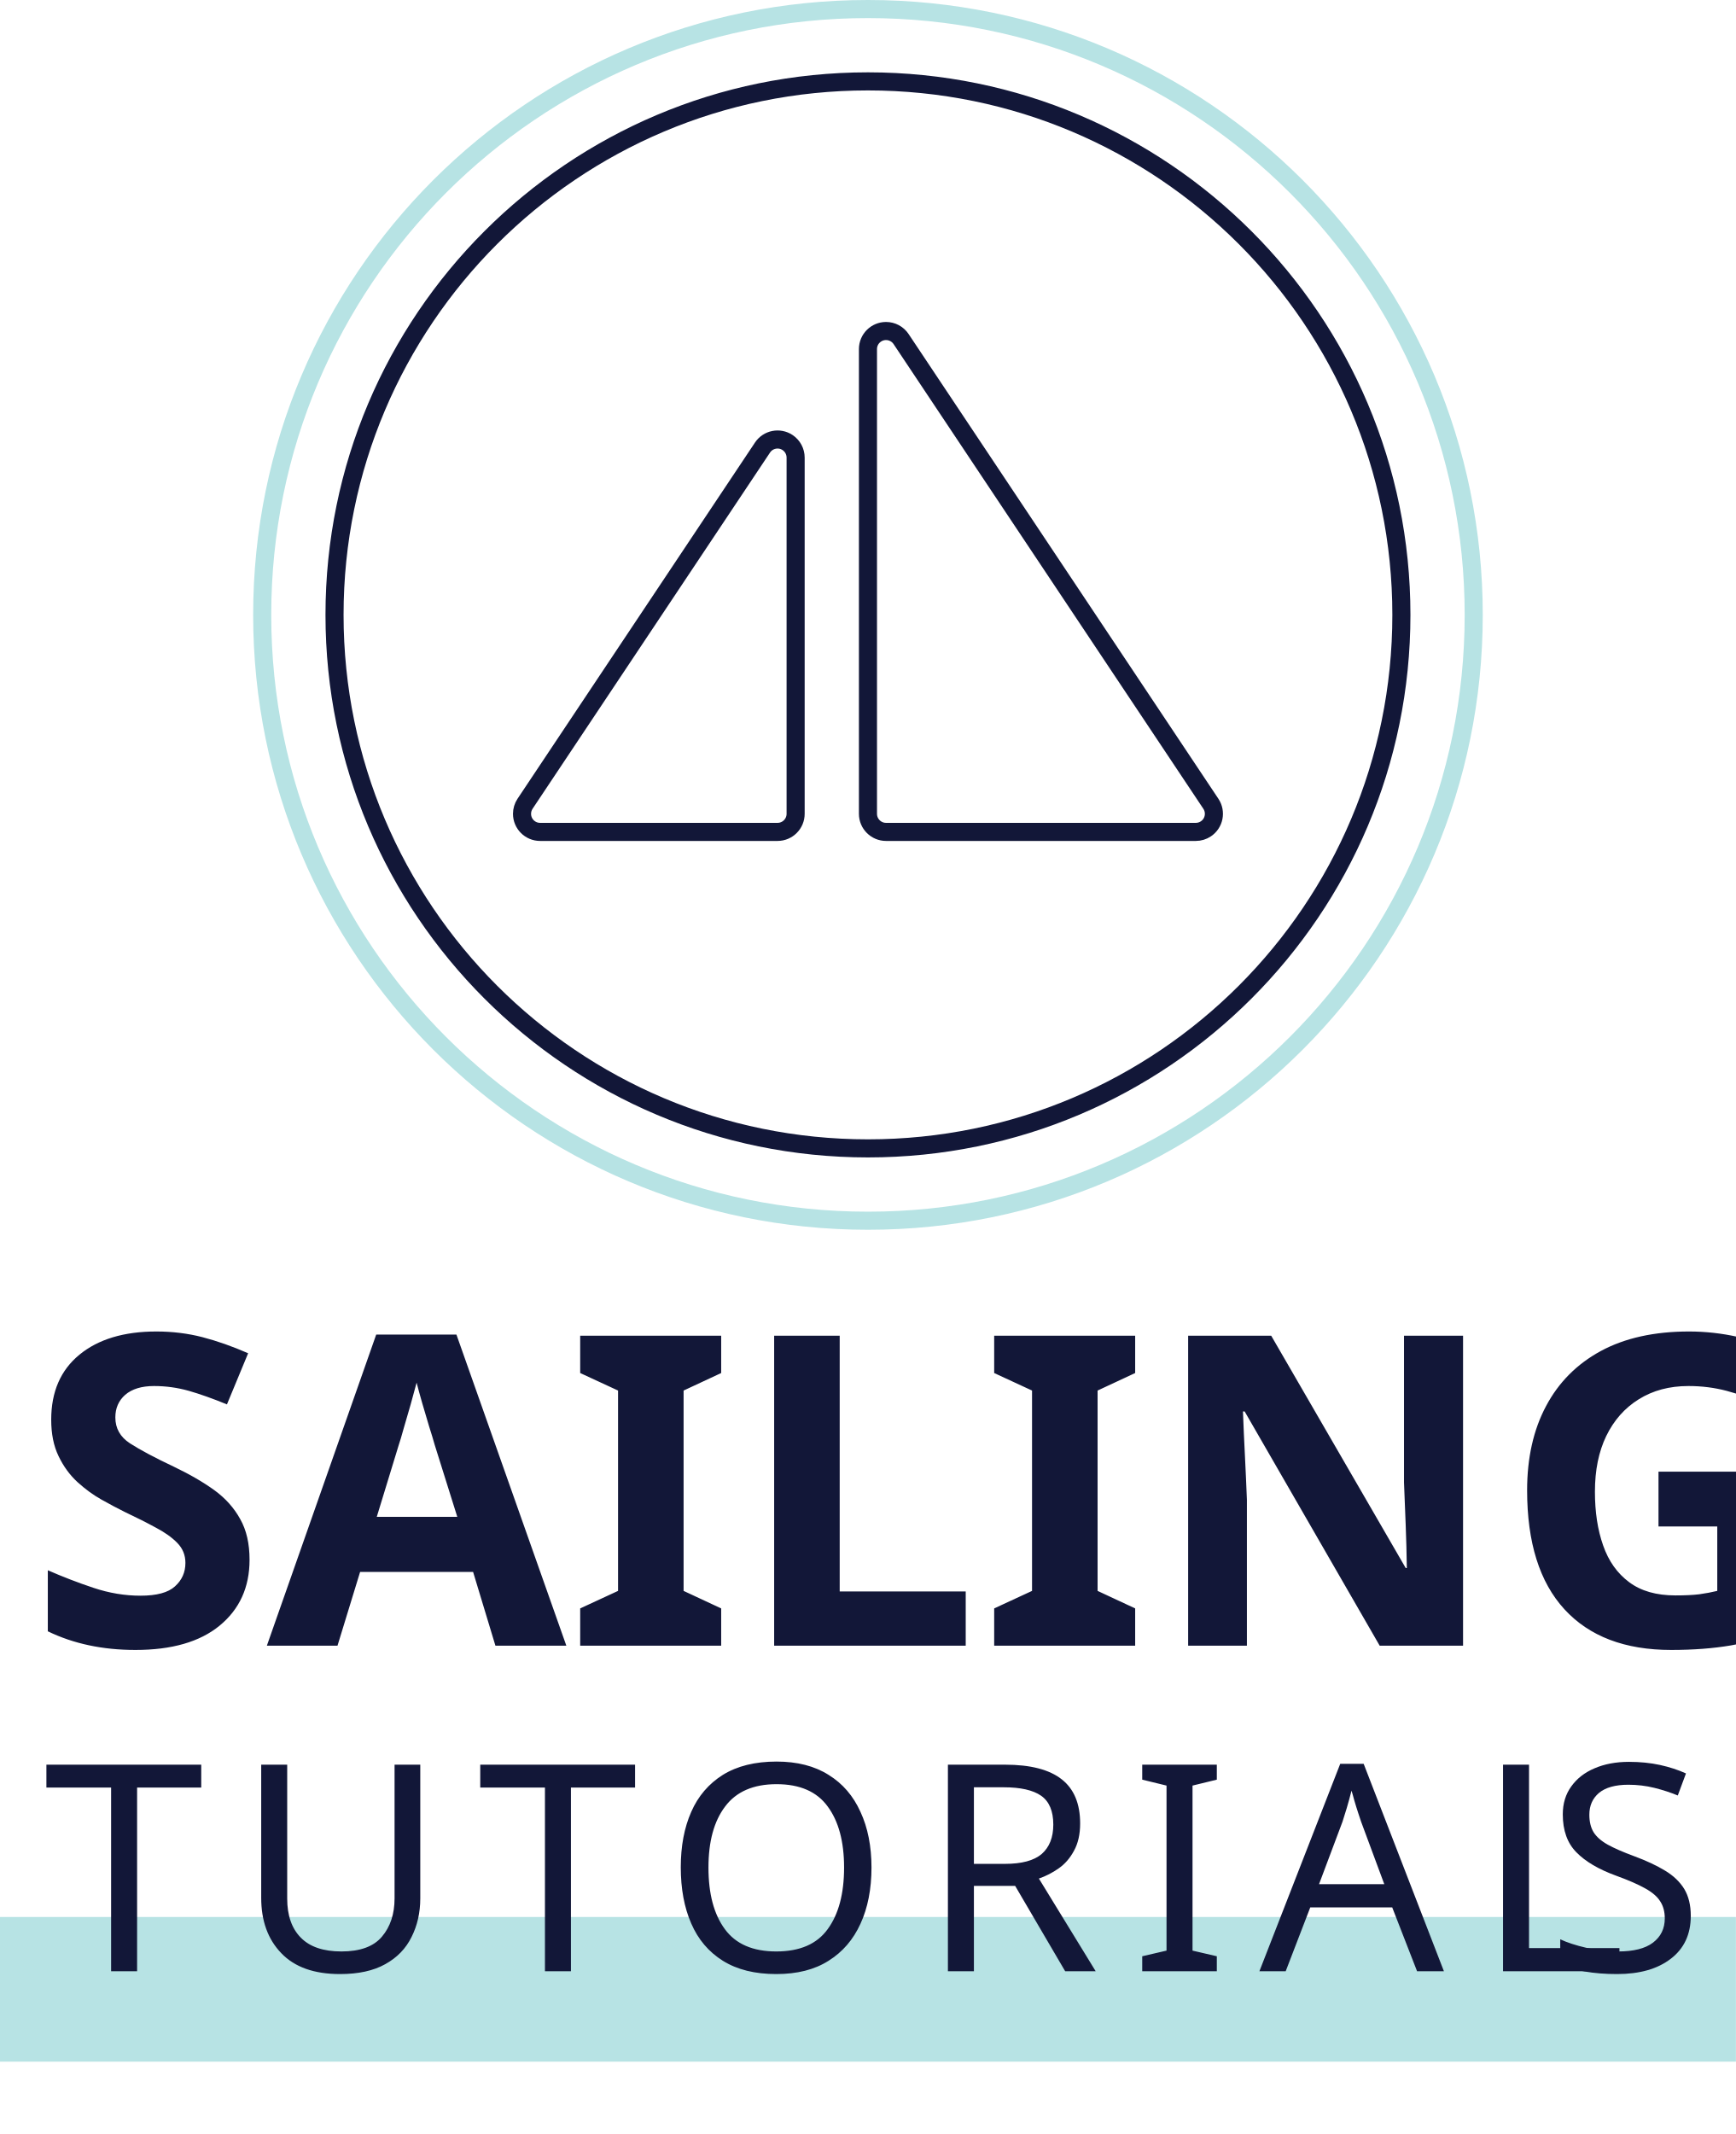
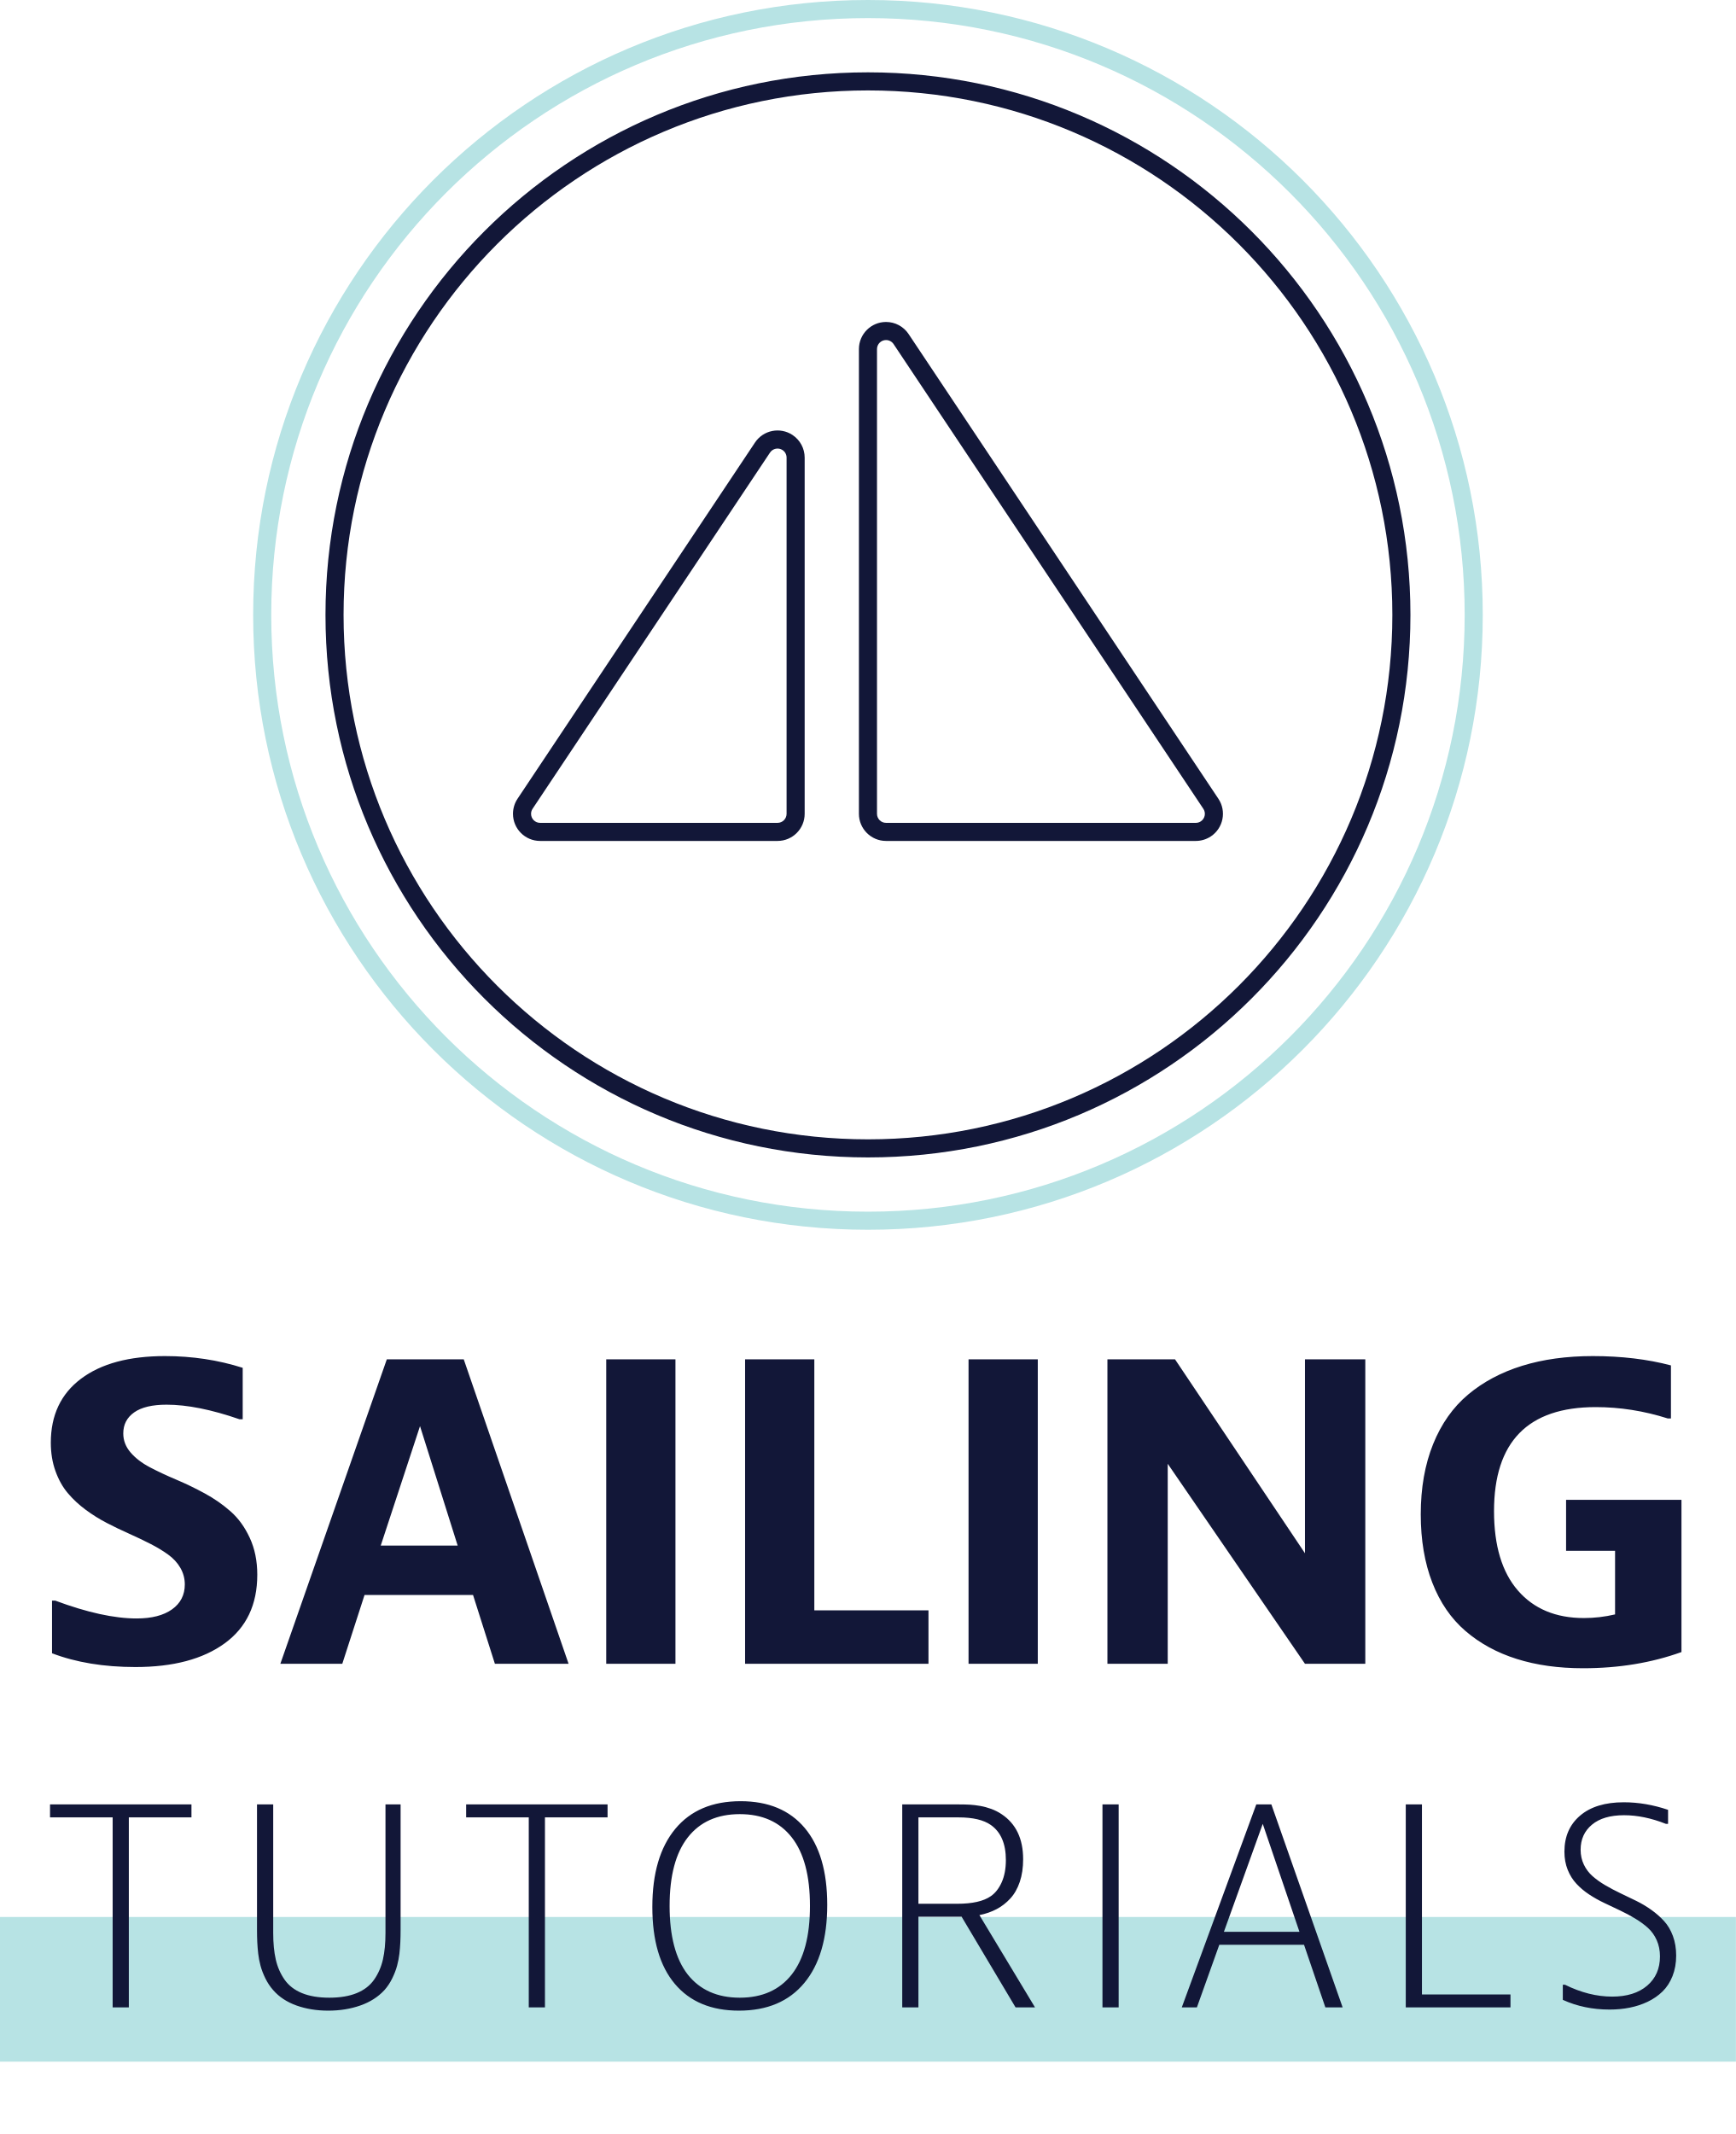
<svg xmlns="http://www.w3.org/2000/svg" width="96px" height="118px" viewBox="0 0 96 118" version="1.1">
  <defs />
  <g id="Logo" stroke="none" stroke-width="1" fill="none" fill-rule="evenodd">
    <g id="st-logo--active">
      <g id="Group-3">
        <rect id="Rectangle-3-Copy" fill="#B7E3E4" x="0" y="106" width="96" height="8" />
-         <g id="Group-Copy" transform="translate(14, 0)">
-           <circle id="Oval-2" stroke="#121738" cx="34" cy="34" r="29.5" />
-           <circle id="Oval-2" stroke="#B7E3E4" cx="34" cy="34" r="33.5" />
-           <g id="Mask-Copy" transform="translate(14, 16)" stroke="#121738" stroke-linecap="round" stroke-linejoin="round">
-             <path d="M15,30 L1.869,30 L1.869,30 C1.316,30 0.869,29.552 0.869,29 C0.869,28.803 0.927,28.61 1.036,28.445 L14.168,8.748 L14.168,8.748 C14.474,8.289 15.095,8.164 15.555,8.471 C15.833,8.656 16,8.968 16,9.303 L16,29 L16,29 C16,29.552 15.552,30 15,30 Z" id="Mask" />
-             <path d="M38.131,30 L21,30 L21,30 C20.448,30 20,29.552 20,29 L20,3.303 L20,3.303 C20,2.75 20.448,2.303 21,2.303 C21.334,2.303 21.647,2.47 21.832,2.748 L38.964,28.445 L38.964,28.445 C39.27,28.905 39.146,29.526 38.686,29.832 C38.522,29.942 38.329,30 38.131,30 Z" />
+         <g id="Group-Copy" transform="translate(14, 0)" fill-rule="nonzero">
+           <path d="M34,63 C50.016,63 63,50.016 63,34 C63,17.984 50.016,5 34,5 C17.984,5 5,17.984 5,34 C5,50.016 17.984,63 34,63 Z M34,64 C17.431,64 4,50.569 4,34 C4,17.431 17.431,4 34,4 C50.569,4 64,17.431 64,34 C64,50.569 50.569,64 34,64 Z" id="Oval-2" fill="#121738" />
+           <path d="M34,67 C52.225,67 67,52.225 67,34 C67,15.775 52.225,1 34,1 C15.775,1 1,15.775 1,34 C1,52.225 15.775,67 34,67 Z M34,68 C15.222,68 0,52.778 0,34 C0,15.222 15.222,0 34,0 C52.778,0 68,15.222 68,34 C68,52.778 52.778,68 34,68 Z" id="Oval-2" fill="#B7E3E4" />
+           <g id="Mask-Copy" transform="translate(14, 16)" fill="#121738">
+             <path d="M15,29.5 C15.276,29.5 15.5,29.276 15.5,29 L15.5,9.303 C15.5,9.136 15.416,8.979 15.277,8.887 C15.048,8.734 14.737,8.796 14.584,9.025 L1.452,28.723 C1.398,28.805 1.369,28.901 1.369,29 C1.369,29.276 1.592,29.5 1.869,29.5 L15,29.5 Z M15,30.5 L1.869,30.5 C1.04,30.5 0.369,29.828 0.369,29 C0.369,28.704 0.456,28.414 0.62,28.168 L13.752,8.471 C14.211,7.781 15.143,7.595 15.832,8.055 C16.249,8.333 16.5,8.801 16.5,9.303 L16.5,29 C16.5,29.828 15.828,30.5 15,30.5 Z" id="Mask" />
+             <path d="M38.131,29.5 C38.23,29.5 38.327,29.471 38.409,29.416 C38.639,29.263 38.701,28.952 38.548,28.723 L21.416,3.025 C21.323,2.886 21.167,2.803 21,2.803 C20.724,2.803 20.5,3.027 20.5,3.303 L20.5,29 C20.5,29.276 20.724,29.5 21,29.5 L38.131,29.5 Z M38.131,30.5 L21,30.5 C20.172,30.5 19.5,29.828 19.5,29 L19.5,3.303 C19.5,2.474 20.172,1.803 21,1.803 C21.502,1.803 21.97,2.053 22.248,2.471 L39.38,28.168 C39.839,28.857 39.653,29.789 38.964,30.248 C38.717,30.412 38.428,30.5 38.131,30.5 Z" />
          </g>
        </g>
-         <text id="SAILING-Copy" font-family="BerninoSansOffc-Bold, Bernino Sans Offc" font-size="24" font-weight="bold" line-spacing="32" fill="#121738">
-           <tspan x="1.534" y="91">SAILING</tspan>
-         </text>
-         <text id="TUTORIALS-Copy" font-family="BerninoSansOffc-Lt, Bernino Sans Offc Lt" font-size="16" font-weight="normal" line-spacing="24" letter-spacing="1.7" fill="#121738">
-           <tspan x="2.409" y="109">TUTORIAL</tspan>
-           <tspan x="85.472" y="109">S</tspan>
-         </text>
+         <path d="M13.422,75.634 C12.063,75.201 10.631,74.985 9.123,74.985 C7.138,74.985 5.59,75.403 4.478,76.239 C3.366,77.075 2.81,78.254 2.81,79.776 C2.81,80.343 2.896,80.866 3.067,81.343 C3.239,81.821 3.466,82.228 3.75,82.563 C4.034,82.899 4.362,83.205 4.735,83.481 C5.108,83.757 5.496,84 5.899,84.209 C6.302,84.418 6.713,84.616 7.131,84.802 C7.549,84.989 7.94,85.175 8.306,85.362 C8.672,85.549 9,85.746 9.291,85.955 C9.582,86.164 9.81,86.41 9.974,86.694 C10.138,86.978 10.22,87.284 10.22,87.612 C10.22,88.194 9.985,88.653 9.515,88.989 C9.045,89.325 8.392,89.493 7.556,89.493 C6.317,89.493 4.817,89.164 3.056,88.507 L2.877,88.507 L2.877,91.418 C4.205,91.925 5.743,92.179 7.489,92.179 C9.578,92.179 11.224,91.743 12.425,90.869 C13.627,89.996 14.228,88.731 14.228,87.075 C14.228,86.313 14.09,85.634 13.813,85.037 C13.537,84.44 13.183,83.951 12.75,83.571 C12.317,83.19 11.84,82.858 11.317,82.575 C10.795,82.291 10.269,82.037 9.739,81.813 C9.209,81.59 8.724,81.362 8.284,81.131 C7.843,80.899 7.489,80.627 7.22,80.313 C6.951,80 6.817,79.649 6.817,79.261 C6.817,78.769 7.019,78.381 7.422,78.097 C7.825,77.813 8.422,77.672 9.213,77.672 C10.347,77.672 11.69,77.94 13.243,78.478 L13.422,78.478 L13.422,75.634 Z M31.444,92 L27.369,92 L26.16,88.194 L20.16,88.194 L18.929,92 L15.504,92 L21.392,75.164 L25.646,75.164 L31.444,92 Z M23.228,78.858 L21.056,85.463 L25.31,85.463 L23.228,78.858 Z M33.526,75.164 L33.526,92 L37.354,92 L37.354,75.164 L33.526,75.164 Z M41.205,75.164 L41.205,92 L51.347,92 L51.347,89.045 L45.034,89.045 L45.034,75.164 L41.205,75.164 Z M53.563,75.164 L53.563,92 L57.392,92 L57.392,75.164 L53.563,75.164 Z M61.243,75.164 L61.243,92 L64.578,92 L64.578,80.94 L72.168,92 L75.504,92 L75.504,75.164 L72.168,75.164 L72.168,85.888 L64.981,75.164 L61.243,75.164 Z M86.608,82.933 L86.608,85.754 L89.317,85.754 L89.317,89.269 C88.75,89.403 88.175,89.47 87.593,89.47 C86.041,89.47 84.825,88.963 83.944,87.948 C83.063,86.933 82.623,85.47 82.623,83.56 C82.623,79.724 84.496,77.806 88.243,77.806 C89.586,77.806 90.914,78.015 92.228,78.433 L92.407,78.433 L92.407,75.5 C91.108,75.157 89.668,74.985 88.086,74.985 C86.638,74.985 85.336,75.164 84.179,75.522 C83.022,75.881 82.026,76.41 81.19,77.112 C80.354,77.813 79.709,78.728 79.254,79.854 C78.799,80.981 78.571,82.276 78.571,83.739 C78.571,85.157 78.784,86.414 79.209,87.511 C79.634,88.608 80.246,89.5 81.045,90.187 C81.843,90.873 82.787,91.388 83.877,91.731 C84.966,92.075 86.19,92.246 87.549,92.246 C89.519,92.246 91.332,91.948 92.989,91.351 L92.989,82.933 L86.608,82.933 Z" id="SAILING-Copy" fill="#121738" />
+         <path d="M2.767,99.776 L2.767,100.493 L6.23,100.493 L6.23,111 L7.125,111 L7.125,100.493 L10.588,100.493 L10.588,99.776 L2.767,99.776 Z M14.213,99.776 L14.213,106.701 C14.213,106.95 14.218,107.182 14.228,107.396 C14.238,107.609 14.256,107.823 14.281,108.037 C14.305,108.251 14.348,108.47 14.407,108.694 C14.467,108.918 14.557,109.152 14.676,109.396 C14.796,109.639 14.94,109.856 15.109,110.045 C15.437,110.423 15.868,110.706 16.4,110.896 C16.932,111.085 17.517,111.179 18.154,111.179 C18.791,111.179 19.38,111.085 19.922,110.896 C20.465,110.706 20.91,110.423 21.258,110.045 C21.427,109.856 21.572,109.639 21.691,109.396 C21.81,109.152 21.9,108.918 21.96,108.694 C22.019,108.47 22.062,108.251 22.087,108.037 C22.111,107.823 22.129,107.609 22.139,107.396 C22.149,107.182 22.154,106.95 22.154,106.701 L22.154,99.776 L21.318,99.776 L21.318,106.881 C21.318,107.448 21.271,107.938 21.176,108.351 C21.082,108.764 20.92,109.134 20.691,109.463 C20.462,109.791 20.141,110.04 19.728,110.209 C19.315,110.378 18.81,110.463 18.213,110.463 C17.616,110.463 17.111,110.378 16.699,110.209 C16.286,110.04 15.965,109.791 15.736,109.463 C15.507,109.134 15.345,108.764 15.251,108.351 C15.156,107.938 15.109,107.448 15.109,106.881 L15.109,99.776 L14.213,99.776 Z M25.779,99.776 L25.779,100.493 L29.242,100.493 L29.242,111 L30.137,111 L30.137,100.493 L33.6,100.493 L33.6,99.776 L25.779,99.776 Z M45.748,105.328 C45.748,107.189 45.325,108.629 44.479,109.649 C43.633,110.669 42.429,111.179 40.867,111.179 C39.335,111.179 38.153,110.687 37.322,109.701 C36.492,108.716 36.076,107.299 36.076,105.448 C36.076,103.587 36.499,102.147 37.345,101.127 C38.191,100.107 39.395,99.597 40.957,99.597 C42.489,99.597 43.671,100.09 44.501,101.075 C45.332,102.06 45.748,103.478 45.748,105.328 Z M38.031,109.179 C38.708,110.035 39.668,110.463 40.912,110.463 C42.156,110.463 43.113,110.035 43.785,109.179 C44.457,108.323 44.793,107.06 44.793,105.388 C44.793,103.716 44.457,102.453 43.785,101.597 C43.113,100.741 42.156,100.313 40.912,100.313 C39.668,100.313 38.71,100.741 38.039,101.597 C37.367,102.453 37.031,103.716 37.031,105.388 C37.031,107.06 37.365,108.323 38.031,109.179 Z M53.179,105.985 L50.791,105.985 L50.791,111 L49.896,111 L49.896,99.776 L53.045,99.776 C53.274,99.776 53.473,99.781 53.642,99.791 C53.811,99.801 53.998,99.823 54.201,99.858 C54.405,99.893 54.609,99.948 54.813,100.022 C55.017,100.097 55.209,100.194 55.388,100.313 C56.184,100.841 56.582,101.672 56.582,102.806 C56.582,103.274 56.52,103.692 56.396,104.06 C56.271,104.428 56.097,104.734 55.873,104.978 C55.649,105.221 55.396,105.418 55.112,105.567 C54.828,105.716 54.512,105.826 54.164,105.896 L57.239,111 L56.164,111 L53.179,105.985 Z M50.791,100.493 L50.791,105.269 L52.94,105.269 C53.776,105.269 54.393,105.129 54.791,104.851 C55.04,104.682 55.241,104.425 55.396,104.082 C55.55,103.739 55.627,103.328 55.627,102.851 C55.627,101.945 55.348,101.299 54.791,100.91 C54.393,100.632 53.801,100.493 53.015,100.493 L50.791,100.493 Z M60.969,99.776 L60.969,111 L61.864,111 L61.864,99.776 L60.969,99.776 Z M74.251,111 L73.296,111 L72.116,107.537 L67.43,107.537 L66.191,111 L65.355,111 L69.475,99.776 L70.31,99.776 L74.251,111 Z M69.833,100.851 L67.684,106.821 L71.863,106.821 L69.833,100.851 Z M77.742,99.776 L77.742,111 L83.533,111 L83.533,110.284 L78.637,110.284 L78.637,99.776 L77.742,99.776 Z M92.248,100.075 C91.422,99.796 90.606,99.657 89.8,99.657 C88.765,99.657 87.959,99.903 87.382,100.396 C86.805,100.888 86.516,101.552 86.516,102.388 C86.516,102.756 86.576,103.09 86.696,103.388 C86.815,103.687 86.977,103.945 87.181,104.164 C87.385,104.383 87.618,104.58 87.882,104.754 C88.146,104.928 88.424,105.085 88.718,105.224 L89.599,105.642 C89.892,105.781 90.171,105.93 90.434,106.09 C90.698,106.249 90.932,106.42 91.136,106.604 C91.34,106.789 91.501,107.015 91.621,107.284 C91.74,107.552 91.8,107.851 91.8,108.179 C91.8,108.856 91.564,109.396 91.091,109.799 C90.618,110.201 89.974,110.403 89.158,110.403 C88.302,110.403 87.432,110.184 86.546,109.746 L86.427,109.746 L86.427,110.582 C87.213,110.94 88.074,111.119 89.009,111.119 C89.397,111.119 89.768,111.085 90.121,111.015 C90.474,110.945 90.807,110.836 91.121,110.687 C91.434,110.537 91.708,110.348 91.942,110.119 C92.176,109.891 92.36,109.607 92.494,109.269 C92.628,108.93 92.696,108.552 92.696,108.134 C92.696,107.736 92.636,107.376 92.516,107.052 C92.397,106.729 92.235,106.455 92.031,106.231 C91.827,106.007 91.594,105.801 91.33,105.612 C91.066,105.423 90.788,105.256 90.494,105.112 L89.613,104.687 C89.32,104.547 89.041,104.4 88.778,104.246 C88.514,104.092 88.28,103.925 88.076,103.746 C87.872,103.567 87.71,103.353 87.591,103.104 C87.472,102.856 87.412,102.582 87.412,102.284 C87.412,101.706 87.621,101.244 88.039,100.896 C88.457,100.547 89.049,100.373 89.815,100.373 C90.551,100.373 91.322,100.532 92.128,100.851 L92.248,100.851 L92.248,100.075 Z" id="TUTORIALS" fill="#121738" />
      </g>
    </g>
  </g>
</svg>
